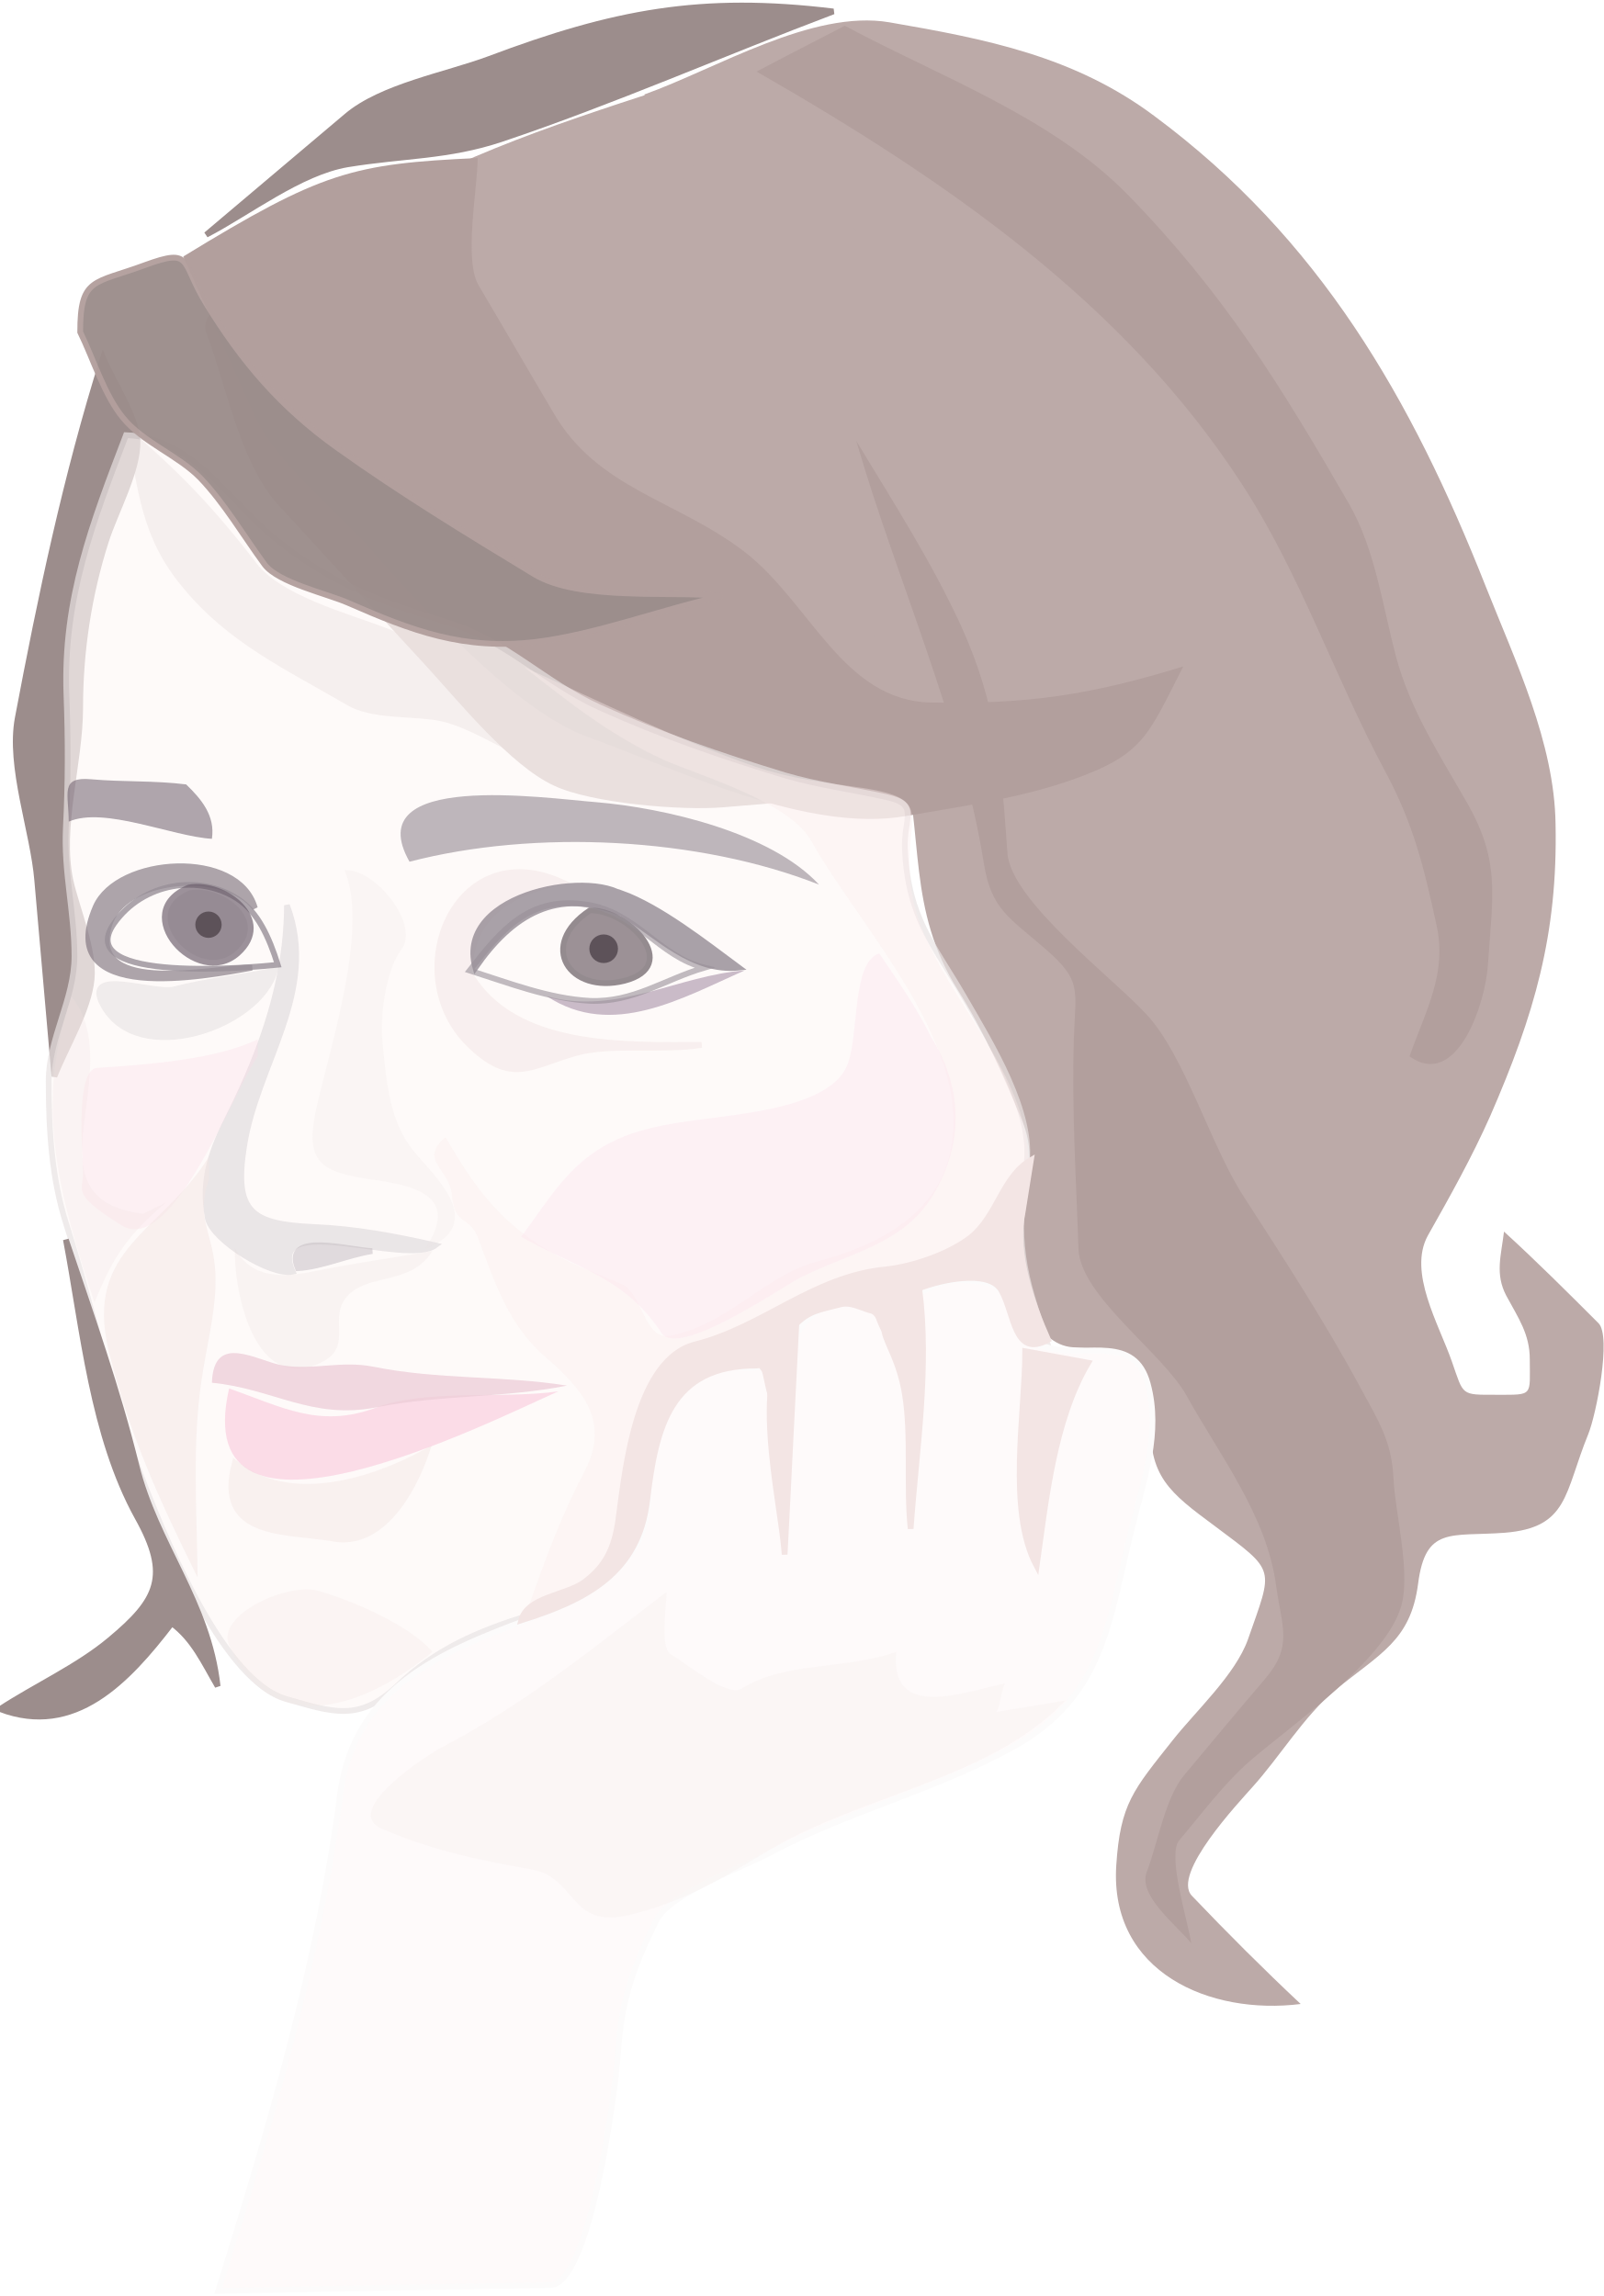
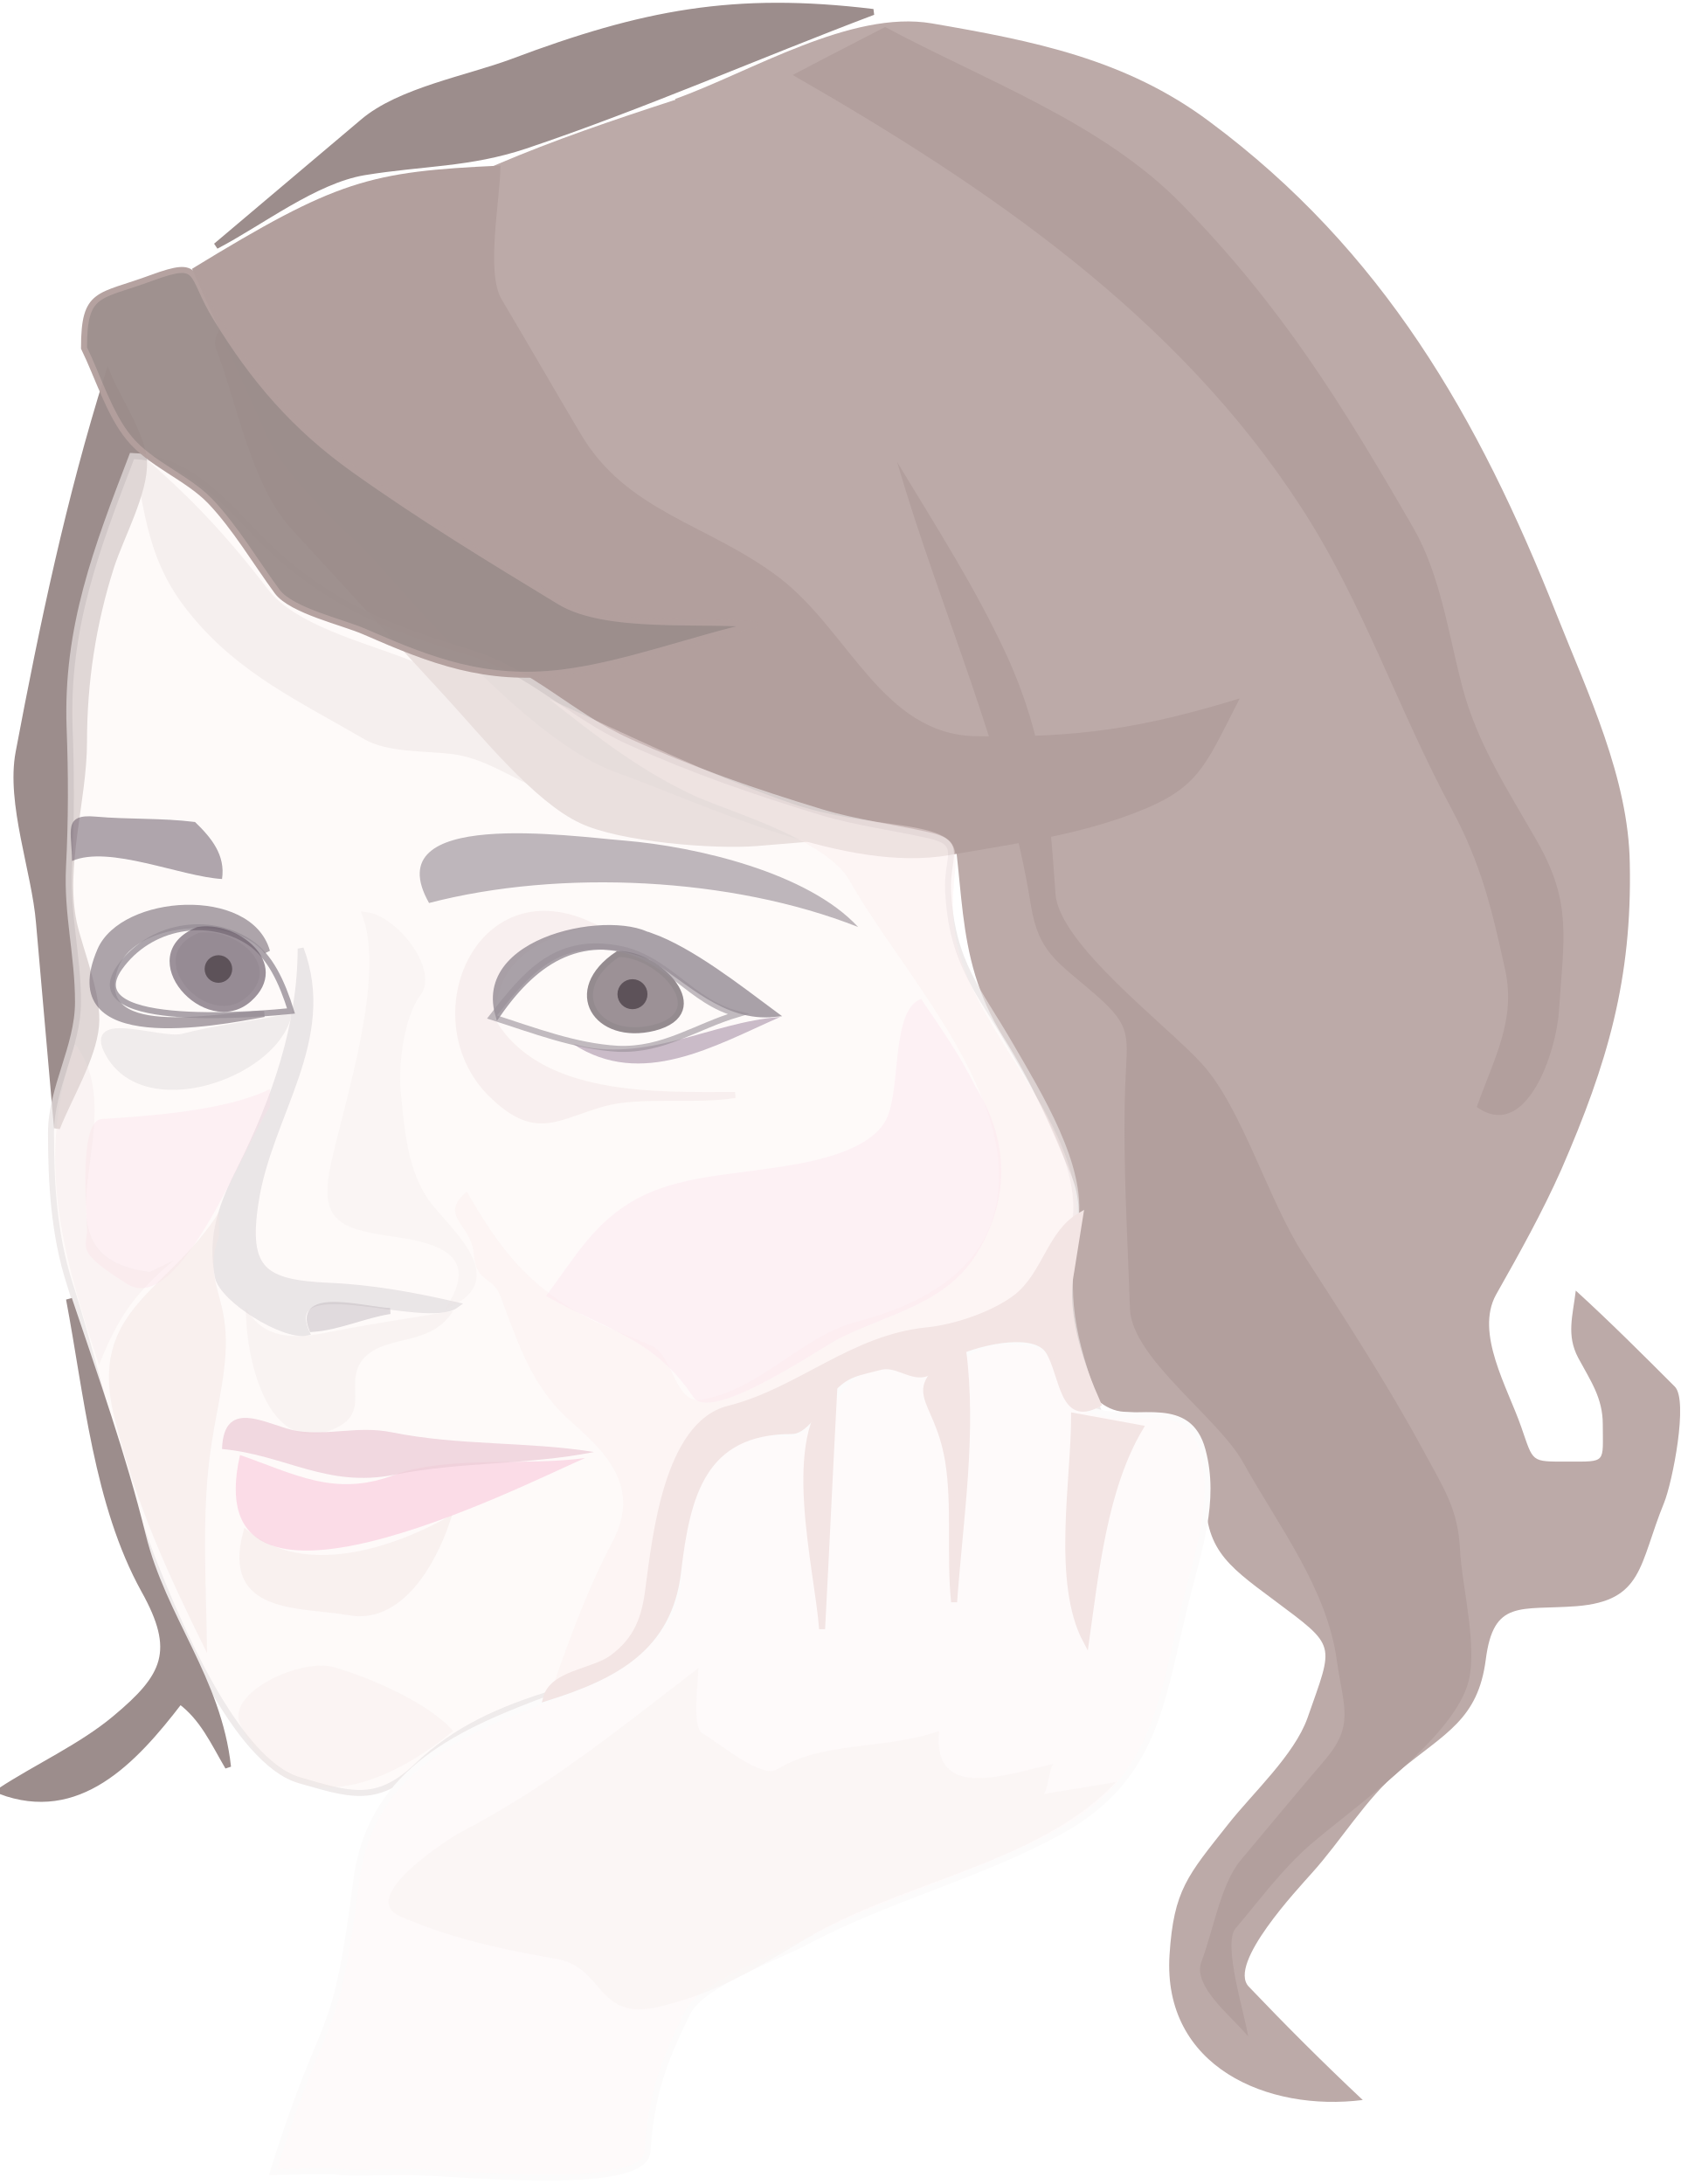
- <svg xmlns="http://www.w3.org/2000/svg" width="280px" height="401px" viewBox="0 0 280 401" version="1.1">
+ <svg xmlns="http://www.w3.org/2000/svg" width="280px" height="364px" viewBox="0 0 280 364" version="1.1">
  <defs />
-   <g id="Resume" stroke="none" stroke-width="1" fill="none" fill-rule="evenodd">
-     <g id="my-cv_for-GitHub" transform="translate(-665, -31)">
-       <g id="heading">
-         <g id="face" transform="translate(665, 31)">
+   <g id="Symbols" stroke="none" stroke-width="1" fill="none" fill-rule="evenodd">
+     <g id="face-gitHUB">
+       <g id="face-copy">
+         <g id="Symbols">
          <g id="face-copy">
-             <g stroke-width="1">
-               <g id="Symbols">
-                 <g id="face-copy">
-                   <g id="Group">
-                     <path d="M22,74.5 C24.2,85.9 24.6,93.9 32,102.7 C39.9,112.3 49.9,116.9 60.7,123.2 C64.7,125.5 71,125.1 75.5,125.7 C80.1,126.3 84.2,128.9 88.4,130.9 C100.6,136.6 106.5,136.9 120,136.5 C112,133.8 98.7,132.1 92,127 C89,124.7 88.1,117.7 84.5,116.3 C78.7,114.1 72.9,111.9 67.2,109.6 C60.6,107.1 49.1,104 44.8,98.4 C37.6,89 31.1,82.1 22,74.5 Z" id="Path-2" fill="#E3DBDB" fill-rule="nonzero" />
-                     <path d="M116,15.5 C95.4,22.2 76.9,28.3 58.6,40.2 C53.7,43.4 33.8,52.3 36,58.1 C39.5,67.2 41.9,80.9 48.6,88.2 C57.2,97.5 65.7,106.9 74.3,116.2 C80,122.4 89.1,133.7 96.7,137.2 C103.2,140.3 119,141.6 126.2,141 C138.3,140 150.5,139 162.6,137.9 C156.3,116.9 150.4,95.7 143.7,74.8 C136.6,52.7 127.8,35.4 116,15.5 Z" id="Path-4" fill="#BCAAA8" fill-rule="nonzero" />
-                     <path d="M145.5,2 C126.7,9.1 106.6,17.9 87.5,24.3 C78.2,27.4 70.5,27.1 60.7,28.7 C52.4,30.1 43.5,37.1 36,41 C44.2,34.1 52.3,27.2 60.5,20.3 C66.6,15.1 77.9,13.1 85.4,10.3 C107.2,2.1 122.4,-0.8 145.5,2 Z" id="Path-6" stroke="#9C8D8C" fill="#9C8D8C" fill-rule="nonzero" />
-                     <path d="M18,62.5 C19.7,66.6 23.8,72.6 24,77 C24.2,82.1 20.1,89.5 18.5,94.5 C15.5,103.9 14,113.7 14,123.6 C14,133.4 10.3,144.4 12.3,153.8 C13.4,158.7 16.5,165.9 16,171 C15.5,176.4 11.5,182.9 9.5,188 L6.5,153.8 C5.8,145.2 1.5,133.9 3.1,125.4 C7.1,104.2 11.5,83.2 18,62.5 Z" id="Path-7" stroke="#9C8D8C" fill="#9C8D8C" fill-rule="nonzero" />
-                     <path d="M112.5,16.5 C125.1,12 141.8,1.6 155.3,3.9 C172.1,6.8 187.6,9.8 201.6,20.3 C230.4,41.7 246.4,69.5 259.4,102.4 C264.6,115.5 271.4,129.7 271.6,143.9 C272,163.2 267.9,177.2 260.2,194.9 C257,202.1 253.2,208.9 249.3,215.8 C245.8,222.2 251.2,231.2 253.5,237.8 C255.6,243.8 255,243.6 261.3,243.6 C267.8,243.6 267.1,243.9 267.1,237.4 C267.1,233 265.1,230.2 263,226.3 C261,222.5 262.1,219.3 262.6,215.1 C268.3,220.3 273.7,225.7 279.1,231.1 C281.4,233.4 278.7,247.1 277.3,250.5 C273.1,260.8 273.9,266.8 262.7,267.7 C253.3,268.4 248.9,266.5 247.6,276.6 C246.3,286.6 240.9,288.8 233.1,295.2 C227.7,299.7 223.4,306.9 218.6,312.2 C216.4,314.7 204.5,327.3 208.1,331.1 C214.3,337.6 220.6,343.9 227.1,350 C211.3,352 193.7,344.5 194.9,325.8 C195.6,315 197.9,312.6 204.7,304 C208.8,298.8 215.7,292.5 217.9,286.3 C222.3,273.7 222.9,274.6 212.2,266.6 C204.1,260.6 200.5,257.9 200.9,247.6 C201.3,236.8 197,235.9 187.3,235.3 C180.8,234.9 176.7,224.7 177.6,218 C178.5,210.9 181.4,202.8 178.6,196.1 C175.2,187.9 172,180.5 167.3,173 C158.3,158.7 161.4,146.2 157.4,130.7 C153.6,115.9 151,100.6 144.6,86.7 C135.3,66.4 126,46 116.7,25.7 C115.3,22.6 113.9,19.6 112.5,16.5 Z" id="Path-8" fill="#BCAAA8" fill-rule="nonzero" />
-                     <path d="M122.5,16.5 C139,29.8 151.7,40.5 164.1,57.5 C176.8,75 189.5,92.1 200.7,110.5 C205.5,118.4 211.8,126.3 214.7,135.1 C219.2,148.8 221.6,155.1 231.3,165.4 C247.2,182.3 237.8,204.3 225.5,220.5 C222.3,216.5 219.1,212.5 215.9,208.5 C214.5,206.8 221.9,196.7 223.1,194.6 C223.2,194.4 205.3,181.7 202.4,178.5 C194.9,170.2 187.7,161.8 180.5,153.2 C172.8,144 173.3,134.9 171.6,122.9 C168.9,103.7 158,86.3 148.2,69.6 C137.3,51.1 125.8,34.7 112.4,17.9 C115.8,17.5 119.2,17 122.5,16.5 Z" id="Path-9" fill="#BCAAA8" fill-rule="nonzero" />
-                     <path d="M149.5,77 C155.9,87.6 162.6,98 167.8,109.3 C174.1,123.2 174.8,133.7 175.9,149 C176.5,157.4 194.5,170.9 200.3,177.3 C206.9,184.5 211.4,200.1 217.1,208.9 C224.2,219.9 231.3,230.8 237.5,242.3 C240.7,248.2 243,251.7 243.3,258.2 C243.6,264.4 246.5,275.2 244.5,281 C241.4,290.3 225.5,301.3 218.3,307.5 C213.6,311.6 209.9,316.7 205.9,321.4 C203.7,324 207.5,335.9 208,339.4 C205.4,336.2 198.7,331.1 200.2,327 C202.1,322.1 203.4,314.1 206.7,310.1 C211.4,304.5 216.1,298.8 220.9,293.2 C225.7,287.5 223.9,284.5 222.8,276.9 C221.2,264.8 213.1,254.4 207.2,243.8 C203,236.2 188.6,226.4 188.3,218.1 C187.9,205.9 187.1,193.6 187.5,181.3 C187.8,172.7 188.9,171.3 182.6,165.8 C176.3,160.3 173.1,158.9 171.8,150.9 C167.8,125.8 156.7,101.7 149.5,77 Z" id="Path-10" fill="#B29F9D" fill-rule="nonzero" />
-                     <path d="M147.5,4.5 C164.1,13.4 183.6,20.4 196.9,34 C213.6,51.1 223.6,67.3 235.6,88.1 C240.1,96 241.4,105.8 243.7,114.5 C246.2,124 251.3,131.7 256.2,140.3 C262,150.5 260.6,156.4 259.8,168.4 C259.4,175.2 254.4,190.4 246.1,184.5 C249,176.3 252.7,170 250.8,161.5 C248.6,151.4 246.8,144 242,135 C233,118.3 227.1,100.3 216.8,84.5 C196.2,52.7 164.7,31.2 132.1,12.5 C137.2,9.8 142.3,7.2 147.5,4.5 Z" id="Path-11" fill="#B29F9D" fill-rule="nonzero" />
-                     <path d="M32,44.8 C36.1,54 40.3,63.2 44.4,72.4 C48.1,80.7 58,88.4 64.1,95.2 C72.9,105.2 89.8,124.1 102.6,128.7 C118.4,134.4 140.9,145.6 158.3,142.5 C168,140.8 177.6,139.5 186.9,136.3 C199.7,131.8 200.3,128.7 206.6,116.4 C190.3,121.4 179.6,123 162.6,122.7 C147.1,122.4 141.5,105.2 129.9,96.3 C118.1,87.3 104.4,85.4 96.7,72.2 C92.3,64.8 88,57.3 83.6,49.9 C80.9,45.4 83.4,33 83.4,27.6 C61.5,28.6 56.2,30 32,44.8 Z" id="Path-5" fill="#B29F9D" fill-rule="nonzero" />
-                     <path d="M22,76 C16.1,91.4 11,104.6 11.6,121.3 C11.9,129.1 11.9,136.7 11.5,144.5 C11.1,152.3 13,159.2 13,167 C13,174.5 8.5,181.3 8.5,188.8 C8.5,197.3 9,205.8 11.6,213.9 C16.4,228.9 19.8,245.5 25.5,260 C29.4,269.9 39.2,293.6 49.9,296.7 C58.2,299.1 62.7,300.7 69.3,294.5 C76.1,288 83.4,284.9 92.4,282.1 C98.7,280.1 108,276.7 110.1,269.5 C111.1,266.2 108.9,262.3 109.9,258.9 C111.4,253.5 113.5,250.1 116.5,245.4 C117.8,243.4 120.7,239 123.1,239 C127.1,239 131.1,240.4 133.4,236.9 C139.2,228.1 143,226.1 153.6,229.7 C157.7,231.1 161.1,220.2 169.5,223 C173.3,224.3 174.6,223.5 176,227.4 C177.6,231.8 177.4,236.8 183,235 C178.5,222.2 177.2,216.8 179.2,203.6 C180.6,194.4 173,182.2 168.5,174.4 C163.1,165 158.6,160.5 158,148.5 C157.7,142.8 160.7,140.5 154.7,139.2 C148.9,137.9 142.7,137.1 137,135.4 C125.8,132 115.4,128.4 104.8,123.6 C95,119.2 88.3,111.7 77.8,108.6 C66.8,105.3 57.8,101.9 48.6,94.5 C39.9,87.7 34,76.4 22,76 Z" id="Path-12" stroke="#E8E2E2" fill="#FEF8F7" fill-rule="nonzero" opacity="0.694" />
-                     <path d="M91.5,116.5 C104.9,122.6 118,129.1 131.9,133.9 C138,136 144.2,136.7 150.5,137.6 C163.7,139.6 157.7,142.6 159,154.4 C160.5,168.1 173,179.7 177.7,193 C180,199.3 180,205.6 178.9,212.3 C177.6,220.4 180.6,226.8 183.4,234.5 C176.8,237.8 176.7,229 175.1,224.2 C173.9,220.5 162.7,222.8 160.4,225.2 C154.4,231.6 153.6,227.6 145.8,228.4 C136.6,229.3 139.5,234.7 132.3,238 C130.4,238.9 125.5,237.7 123.3,237.6 C120.9,237.5 118.7,242.4 117.3,244.3 C114.4,248.2 110.1,252.4 110.4,257.3 C111.1,271.2 104.2,275.6 92.3,280.6 C95.2,272.3 98,264.7 102.1,256.9 C106.8,247.9 101.2,242.2 94.9,236.7 C88.7,231.2 86.3,223.8 83.5,216.3 C82,212.2 79.4,214.3 78.9,208.7 C78.5,204.1 73,202.6 77.8,198.6 C83.1,207.9 87.8,214 97.1,219.2 C100.7,221.2 104.8,222.6 108.6,224.3 C112.1,225.8 112.5,234 116.8,233.3 C126.8,231.6 133.4,222.8 142.7,220.3 C152.3,217.8 162.9,212.8 165.7,202.1 C170.7,183.2 150.3,162.3 141.6,146.8 C137.8,140.1 122.9,135.7 116.3,132.9 C107,128.7 99.6,122.9 91.5,116.5 Z" id="Path-13" fill="#FBECEB" fill-rule="nonzero" opacity="0.37" />
-                     <path d="M14,58 C16.3,62.7 18.2,69 21.5,73 C25,77.3 31.1,79.5 35,83.5 C39.2,87.9 42.6,93.7 46.2,98.6 C48.6,101.8 57.2,103.7 60.8,105.3 C72,110.2 80.9,113.6 93.6,112.1 C104.2,110.8 115.6,106.4 126.1,104.1 C117,103.2 101.1,105 93.3,100.3 C81.6,93.2 70.1,86.2 58.9,78.2 C49.1,71.2 42.3,63.3 36,53 C31.5,45.7 33.8,43.2 25.3,46.3 C16.4,49.6 14,48.4 14,58 Z" id="Path-3" stroke="#B29F9D" fill="#9C8D8B" fill-rule="nonzero" opacity="0.961" />
-                     <path d="M162.5,181 C168.1,190 168.3,199.4 163.1,208.4 C158,217.3 148.3,218.8 139.8,223.1 C136.6,224.7 118.5,237.3 115.5,232.8 C109,223 101.1,221.7 91,216 C95.9,209.4 99.2,203.4 106.5,199.6 C113,196.2 121.2,195.8 128.5,194.7 C134,193.9 145.4,192.2 147.9,186.1 C150.1,180.8 148.6,168.2 153.5,166.5 C156.7,171.2 160,175.9 162.5,181 Z" id="Path-14" fill="#FDE2EE" fill-rule="nonzero" opacity="0.391" />
-                     <path d="M44,147.5 C54.6,160.3 48.6,176.1 42.1,189.9 C39.7,195 32.8,206.6 35,212.5 C37.6,219.7 48.9,222.4 55.1,221.3 C66.2,219.3 88.5,218.5 73.3,203.3 C64,194 63.2,170.9 73,162 C67,158.2 62.5,148.8 55.8,146.8 C52.3,145.8 48.8,144.8 45.4,143.6 C40.4,142 39.6,145 44,147.5 Z" id="Path-16" />
-                     <path d="M76,217.5 C69,215.9 62,214.6 54.8,214.3 C44,213.8 40.8,211.8 42.6,200.3 C44.8,185.8 55.8,173.2 50.1,158.1 C50.1,170.9 45.8,183.2 40.1,194.6 C37,200.7 35,205.9 36.3,212.8 C37.1,216.6 47.3,222.9 51.1,222.1 C46.3,211.3 71,221.2 76,217.5 Z" id="Path-17" stroke="#BEB6BC" fill="#BEB6BC" fill-rule="nonzero" opacity="0.301" />
-                     <path d="M52,221.5 C49.3,214.9 61.1,218.4 65,218.5 C60.6,219.2 56.4,221.2 52,221.5 Z" id="Path-18" stroke="#BEB6BC" fill="#BEB6BC" fill-rule="nonzero" opacity="0.465" />
-                     <path d="M75.5,217 C84.1,212.6 74.2,204.7 71.1,200.4 C67.4,195.2 66.9,188.3 66.3,182.2 C65.8,177.6 66.8,169.3 69.7,165.5 C72.5,161.7 65.8,153 60.9,152.5 C64.7,163 58.1,183 55.7,193.8 C53.7,202.9 56.4,204.2 64.9,205.5 C71.4,206.4 80.5,208 75.5,217 Z" id="Path-19" stroke="#E9DFDE" fill="#E9DFDE" fill-rule="nonzero" opacity="0.194" />
-                     <path d="M45,184.5 C40.675,190.728 30,219.5 21.2,214 C12.4,208.5 14.5,208 14.5,205 C14.5,202 13,186.7 17,186.5 C24.9,186 37.8,185.1 45,181.5 L45,184.5 Z" id="Path-20" fill="#FCDBE7" fill-rule="nonzero" opacity="0.322" />
-                     <path d="M36.5,206 C34.2,212.4 36.9,215 37.5,221 C38.2,227.3 36.1,234.7 35.2,241 C33.5,252.1 34.4,264.3 34.5,275.5 C28,262.4 22.5,250.4 19,236 C14.6,218 28.3,215.2 36.5,202 L36.5,206 Z" id="Path-21" fill="#F3E6E4" fill-rule="nonzero" opacity="0.503" />
-                     <path d="M25,212 C26.3,211.3 27.7,210.7 29,210 C22.4,215.6 19.7,219.5 16.5,227.5 C10.4,209.1 5.8,193 12.5,174 C22.7,187.2 3.7,209.3 25,212 Z" id="Path-22" fill="#EEE0DF" fill-rule="nonzero" opacity="0.253" />
-                     <path d="M44,169 C38.2,168.8 15.4,174.3 19,161.8 C21.5,152.9 39.4,151.8 44.5,158.6 C41.6,148.2 20.5,149.6 16.7,158.4 C9.3,175.6 35.9,170.5 44,169 Z" id="Path-24" stroke="#706570" fill="#706570" fill-rule="nonzero" opacity="0.577" />
-                     <path d="M48,169.5 C42.1,170.7 36.2,171.3 30.4,172.8 C26.7,173.7 14.3,168.7 18,175.5 C24,186.7 45.3,179.4 48,169.5 Z" id="Path-25" stroke="#D0CBCB" fill="#D0CBCB" fill-rule="nonzero" opacity="0.297" />
-                     <path d="M48.5,168.5 C44.8,168.9 12.5,171.9 19.9,161.3 C24.972,154.12 34.765,152.621 41.5,157 C44.989,159.269 46.998,163.688 48.5,168.5 Z" id="Path-23" stroke="#978F97" opacity="0.8" />
-                     <path d="M33,155 C22.3,159.3 34.4,172.8 41.5,166.5 C48,160.7 39.2,153.9 33,155 Z" id="Path-26" stroke="#685B68" fill="#605260" fill-rule="nonzero" opacity="0.659" />
-                     <path d="M130,169.5 C118.5,170.3 107.6,177.4 95.5,174 C106.9,181.5 119.1,174.3 130,169.5 Z" id="Path-34" fill="#B6A2B6" fill-rule="nonzero" opacity="0.723" />
-                     <circle id="Oval" stroke="#5D5259" fill="#5D5259" fill-rule="nonzero" cx="36.4" cy="161.5" r="1.8" />
-                     <path d="M32.5,137 C35.2,139.6 37.6,142.5 37,146.5 C30.1,146.1 18.2,140.8 12,143.5 C12,138.6 10.4,135.6 15.9,136.1 C21.5,136.6 26.9,136.3 32.5,137 Z" id="Path-28" fill="#605260" fill-rule="nonzero" opacity="0.505" />
-                     <path d="M41,218 C40.8,225.3 44.3,243.6 56,238 C62.1,235.1 56.8,230 61,226 C64.9,222.4 71.8,224.4 75.5,218.5 C68.4,219.7 61.9,220.6 55,222 C49.5,223.1 44,223.5 41,218 Z" id="Path-29" fill="#E4D6D5" fill-rule="nonzero" opacity="0.194" />
-                     <path d="M82,170 C89.7,183.3 109.3,182.5 122.5,182.5 C115.7,183.6 106.7,182.2 100.6,183.9 C92.7,186.1 89.3,189.7 81.8,182.3 C69.5,170 79.4,145.7 98,154 C89.3,156 82.1,159.7 82,170 Z" id="Path-37" stroke="#EAD5D3" fill="#EAD5D3" fill-rule="nonzero" opacity="0.28" />
-                     <path d="M71.5,150.5 C62.5,134.6 95.1,139.4 104.1,140.1 C116,141.1 134.6,145.4 143,154.5 C122,146.2 93.4,144.8 71.5,150.5 Z" id="Path-30" fill="#605260" fill-rule="nonzero" opacity="0.405" />
-                     <path d="M83,169 C79.292,155.582 104.782,151.595 109.5,157 C110.126,157.718 108.652,158.445 108.5,159.5 C97.2,155 89.5,159.7 83,169 Z M108.5,159.5 L108.5,156 C115.2,158.4 123.2,164.7 129,169 C120.8,169.8 114.9,163.5 108.5,159.5 Z" id="Combined-Shape" stroke="#968D96" fill="#968D96" fill-rule="nonzero" opacity="0.814" />
-                     <path d="M103,159 C93.8,165.1 99.4,173.7 109,171.3 C119.1,168.7 109.8,158.9 103,159 Z" id="Path-35" stroke="#6F646B" fill="#796C74" fill-rule="nonzero" opacity="0.739" />
-                     <path d="M97.5,243 C85.9,248.1 32.5,275.3 40,242.5 C49.2,245.7 55.7,249.5 65.5,245.9 C74.5,242.5 87.7,244.4 97.5,243 Z" id="Path-39" fill="#FAD1E1" fill-rule="nonzero" opacity="0.729" />
-                     <path d="M74.5,253.5 C65,258.7 50.5,263.3 41,255.5 C37.5,268.6 49.9,267.3 58.1,268.7 C66.6,270.3 72.1,260.6 74.5,253.5 Z" id="Path-40" stroke="#EAD5D3" fill="#EAD5D3" fill-rule="nonzero" opacity="0.244" />
-                     <path d="M75.5,288.5 C64.9,297.4 47.7,304.8 40,287.3 C37.7,282 50.4,276.2 55.8,277.9 C61.6,279.6 71.5,283.8 75.5,288.5 Z" id="Path-41" fill="#F3E6E4" fill-rule="nonzero" opacity="0.281" />
-                     <path d="M11.5,216.5 C15.9,229.6 20.5,242.5 23.8,255.9 C27.2,269.7 36.4,279.8 38,294.5 C35.6,290.4 33.8,286.3 30,283.5 C22.2,293.7 13,303.4 0,298.5 C6.1,294.5 13.6,291.1 19.2,286.4 C27.6,279.4 29.7,275.2 24,265 C16.1,250.7 14.5,232.3 11.5,216.5 Z" id="Path-42" stroke="#9C8D8C" fill="#9C8D8C" fill-rule="nonzero" />
-                     <path d="M99,242 C87.7,240.2 76.6,241 65.2,238.7 C59.6,237.6 55,239.3 49.5,238.5 C45,237.8 37.3,232.5 37,241.5 C47.6,242.5 54.4,248 65.7,245.8 C76.6,243.6 87.9,244.2 99,242 Z" id="Path-38" fill="#ECCDD8" fill-rule="nonzero" opacity="0.759" />
-                     <path d="M59.5,312.5 C62.3,294.9 76.6,288.6 92.3,282.8 C99.9,280 106.4,277.3 110.8,270.3 C115.3,263.2 111.2,255.9 115.1,248.5 C116.8,245.2 120,242.1 122.7,239.4 C125.3,236.8 130.1,240 133.1,238.5 C140.4,234.8 139.9,225.4 151.1,228.3 C158.8,230.2 160.6,223.1 168.2,223.6 C173.5,224 173.8,223.7 176.6,228 C180.9,234.6 176,233.6 183.6,235.5 C189.8,237 198.1,233.1 200.4,241.7 C202.7,250.2 199.7,258.5 197.6,267 C193.5,283.5 192.7,296.3 176.9,305.1 C163.4,312.6 148.1,316.3 134.4,323.6 C130,326 117,330.6 114.6,335.4 C110.5,343.7 108.5,349.3 107.9,358.6 C107.4,365.8 103,398.9 96.1,399.1 C76.8,399.4 57.4,399.7 38.1,400.1 C47.1,371.2 55.7,342.5 59.5,312.5 Z" id="Path-44" stroke="#FCFBFB" fill="#FEFAFA" fill-rule="nonzero" />
-                     <path d="M82,169.5 C87.6,162.3 92.5,156.4 102.5,158 C111.1,159.3 115.1,167.1 123,169 C115.9,171.1 110.6,175.1 103,174.8 C95.8,174.4 88.9,171.7 82,169.5 Z" id="Path-31" stroke="#978F97" opacity="0.598" />
-                     <path d="M186,297 C182,297.7 178,298.3 174,299 C174.8,297.5 174.7,295.5 175.5,294 C168.3,295.5 155.3,300.6 156.5,288.5 C147.3,291.7 137.3,290.1 129.5,294.9 C126.9,296.5 119.7,290.4 117.1,288.9 C115.2,287.8 116.4,280.2 116.4,278 C103.2,288.1 91.7,297.6 76.9,305.3 C75.3,306.1 59.3,316.2 66.7,319.4 C75.5,323.2 83.3,324.8 92.8,326.5 C100.8,327.9 99.3,337.1 110.1,334.4 C119.5,332.1 125.8,328.2 134.2,323.2 C150.3,313.5 173.1,310.7 186,297 Z" id="Path-45" fill="#F8F0EF" fill-rule="nonzero" opacity="0.411" />
-                     <path d="M179,236 C179,246.8 175.8,263.8 181,273.5 C182.6,262.2 184,248.1 190,238 C186.3,237.3 182.7,236.7 179,236 Z" id="Path-46" stroke="#F3E5E4" fill="#F3E5E4" fill-rule="nonzero" />
-                     <path d="M159,267 C158.2,259.4 159.2,250.9 158,243.5 C156.1,232 149.6,232.3 160.5,225 C162.3,238.9 160,253.1 159,267 Z" id="Path-47" stroke="#F3E5E4" fill="#F3E5E4" fill-rule="nonzero" />
-                     <path d="M137,271.5 C136.3,261.6 130.4,239.2 139,232 C138.3,245.2 137.7,258.3 137,271.5 Z" id="Path-48" stroke="#F3E5E4" fill="#F3E5E4" fill-rule="nonzero" />
-                     <path d="M178.5,212 C177.1,218.9 180.2,227.7 183,234 C177,237.3 177.2,229.4 174.8,225.3 C172.6,221.6 164,223.6 160.5,225 C158.3,225.9 156.3,228.5 154,229 C151.7,229.5 149.3,227.2 146.8,227.8 C143,228.8 141,228.9 138.5,231.8 C137,233.6 134.4,238.5 132,238.5 C117.1,238.5 114.5,249.2 113,262 C111.5,274.7 102.5,279.4 91,283 C92.1,278.9 98.6,278.7 101.9,276.4 C106.2,273.3 107.5,269.6 108.1,264.4 C109.2,256.4 111.1,237.4 121.4,234.8 C133.3,231.8 142,222.9 154.7,221.7 C159.4,221.2 165.8,219 169.5,216.1 C174.2,212.3 175,205.5 180,202.6 C179.5,205.7 179,208.8 178.5,212 Z" id="Path-15" stroke="#F3E5E4" fill="#F3E5E4" fill-rule="nonzero" />
-                   </g>
-                 </g>
-               </g>
-               <circle id="Oval" stroke="#5D5259" fill="#5D5259" fill-rule="nonzero" cx="105.4" cy="165.7" r="2" />
+             <g id="Group">
+               <path d="M22,74.5 C24.2,85.9 24.6,93.9 32,102.7 C39.9,112.3 49.9,116.9 60.7,123.2 C64.7,125.5 71,125.1 75.5,125.7 C80.1,126.3 84.2,128.9 88.4,130.9 C100.6,136.6 106.5,136.9 120,136.5 C112,133.8 98.7,132.1 92,127 C89,124.7 88.1,117.7 84.5,116.3 C78.7,114.1 72.9,111.9 67.2,109.6 C60.6,107.1 49.1,104 44.8,98.4 C37.6,89 31.1,82.1 22,74.5 Z" id="Path-2" fill="#E3DBDB" fill-rule="nonzero" />
+               <path d="M116,15.5 C95.4,22.2 76.9,28.3 58.6,40.2 C53.7,43.4 33.8,52.3 36,58.1 C39.5,67.2 41.9,80.9 48.6,88.2 C57.2,97.5 65.7,106.9 74.3,116.2 C80,122.4 89.1,133.7 96.7,137.2 C103.2,140.3 119,141.6 126.2,141 C138.3,140 150.5,139 162.6,137.9 C156.3,116.9 150.4,95.7 143.7,74.8 C136.6,52.7 127.8,35.4 116,15.5 Z" id="Path-4" fill="#BCAAA8" fill-rule="nonzero" />
+               <path d="M145.5,2 C126.7,9.1 106.6,17.9 87.5,24.3 C78.2,27.4 70.5,27.1 60.7,28.7 C52.4,30.1 43.5,37.1 36,41 C44.2,34.1 52.3,27.2 60.5,20.3 C66.6,15.1 77.9,13.1 85.4,10.3 C107.2,2.1 122.4,-0.8 145.5,2 Z" id="Path-6" stroke="#9C8D8C" fill="#9C8D8C" fill-rule="nonzero" />
+               <path d="M18,62.5 C19.7,66.6 23.8,72.6 24,77 C24.2,82.1 20.1,89.5 18.5,94.5 C15.5,103.9 14,113.7 14,123.6 C14,133.4 10.3,144.4 12.3,153.8 C13.4,158.7 16.5,165.9 16,171 C15.5,176.4 11.5,182.9 9.5,188 L6.5,153.8 C5.8,145.2 1.5,133.9 3.1,125.4 C7.1,104.2 11.5,83.2 18,62.5 Z" id="Path-7" stroke="#9C8D8C" fill="#9C8D8C" fill-rule="nonzero" />
+               <path d="M112.5,16.5 C125.1,12 141.8,1.6 155.3,3.9 C172.1,6.8 187.6,9.8 201.6,20.3 C230.4,41.7 246.4,69.5 259.4,102.4 C264.6,115.5 271.4,129.7 271.6,143.9 C272,163.2 267.9,177.2 260.2,194.9 C257,202.1 253.2,208.9 249.3,215.8 C245.8,222.2 251.2,231.2 253.5,237.8 C255.6,243.8 255,243.6 261.3,243.6 C267.8,243.6 267.1,243.9 267.1,237.4 C267.1,233 265.1,230.2 263,226.3 C261,222.5 262.1,219.3 262.6,215.1 C268.3,220.3 273.7,225.7 279.1,231.1 C281.4,233.4 278.7,247.1 277.3,250.5 C273.1,260.8 273.9,266.8 262.7,267.7 C253.3,268.4 248.9,266.5 247.6,276.6 C246.3,286.6 240.9,288.8 233.1,295.2 C227.7,299.7 223.4,306.9 218.6,312.2 C216.4,314.7 204.5,327.3 208.1,331.1 C214.3,337.6 220.6,343.9 227.1,350 C211.3,352 193.7,344.5 194.9,325.8 C195.6,315 197.9,312.6 204.7,304 C208.8,298.8 215.7,292.5 217.9,286.3 C222.3,273.7 222.9,274.6 212.2,266.6 C204.1,260.6 200.5,257.9 200.9,247.6 C201.3,236.8 197,235.9 187.3,235.3 C180.8,234.9 176.7,224.7 177.6,218 C178.5,210.9 181.4,202.8 178.6,196.1 C175.2,187.9 172,180.5 167.3,173 C158.3,158.7 161.4,146.2 157.4,130.7 C153.6,115.9 151,100.6 144.6,86.7 C135.3,66.4 126,46 116.7,25.7 C115.3,22.6 113.9,19.6 112.5,16.5 Z" id="Path-8" fill="#BCAAA8" fill-rule="nonzero" />
+               <path d="M122.5,16.5 C139,29.8 151.7,40.5 164.1,57.5 C176.8,75 189.5,92.1 200.7,110.5 C205.5,118.4 211.8,126.3 214.7,135.1 C219.2,148.8 221.6,155.1 231.3,165.4 C247.2,182.3 237.8,204.3 225.5,220.5 C222.3,216.5 219.1,212.5 215.9,208.5 C214.5,206.8 221.9,196.7 223.1,194.6 C223.2,194.4 205.3,181.7 202.4,178.5 C194.9,170.2 187.7,161.8 180.5,153.2 C172.8,144 173.3,134.9 171.6,122.9 C168.9,103.7 158,86.3 148.2,69.6 C137.3,51.1 125.8,34.7 112.4,17.9 C115.8,17.5 119.2,17 122.5,16.5 Z" id="Path-9" fill="#BCAAA8" fill-rule="nonzero" />
+               <path d="M149.5,77 C155.9,87.6 162.6,98 167.8,109.3 C174.1,123.2 174.8,133.7 175.9,149 C176.5,157.4 194.5,170.9 200.3,177.3 C206.9,184.5 211.4,200.1 217.1,208.9 C224.2,219.9 231.3,230.8 237.5,242.3 C240.7,248.2 243,251.7 243.3,258.2 C243.6,264.4 246.5,275.2 244.5,281 C241.4,290.3 225.5,301.3 218.3,307.5 C213.6,311.6 209.9,316.7 205.9,321.4 C203.7,324 207.5,335.9 208,339.4 C205.4,336.2 198.7,331.1 200.2,327 C202.1,322.1 203.4,314.1 206.7,310.1 C211.4,304.5 216.1,298.8 220.9,293.2 C225.7,287.5 223.9,284.5 222.8,276.9 C221.2,264.8 213.1,254.4 207.2,243.8 C203,236.2 188.6,226.4 188.3,218.1 C187.9,205.9 187.1,193.6 187.5,181.3 C187.8,172.7 188.9,171.3 182.6,165.8 C176.3,160.3 173.1,158.9 171.8,150.9 C167.8,125.8 156.7,101.7 149.5,77 Z" id="Path-10" fill="#B29F9D" fill-rule="nonzero" />
+               <path d="M147.5,4.5 C164.1,13.4 183.6,20.4 196.9,34 C213.6,51.1 223.6,67.3 235.6,88.1 C240.1,96 241.4,105.8 243.7,114.5 C246.2,124 251.3,131.7 256.2,140.3 C262,150.5 260.6,156.4 259.8,168.4 C259.4,175.2 254.4,190.4 246.1,184.5 C249,176.3 252.7,170 250.8,161.5 C248.6,151.4 246.8,144 242,135 C233,118.3 227.1,100.3 216.8,84.5 C196.2,52.7 164.7,31.2 132.1,12.5 C137.2,9.8 142.3,7.2 147.5,4.5 Z" id="Path-11" fill="#B29F9D" fill-rule="nonzero" />
+               <path d="M32,44.8 C36.1,54 40.3,63.2 44.4,72.4 C48.1,80.7 58,88.4 64.1,95.2 C72.9,105.2 89.8,124.1 102.6,128.7 C118.4,134.4 140.9,145.6 158.3,142.5 C168,140.8 177.6,139.5 186.9,136.3 C199.7,131.8 200.3,128.7 206.6,116.4 C190.3,121.4 179.6,123 162.6,122.7 C147.1,122.4 141.5,105.2 129.9,96.3 C118.1,87.3 104.4,85.4 96.7,72.2 C92.3,64.8 88,57.3 83.6,49.9 C80.9,45.4 83.4,33 83.4,27.6 C61.5,28.6 56.2,30 32,44.8 Z" id="Path-5" fill="#B29F9D" fill-rule="nonzero" />
+               <path d="M22,76 C16.1,91.4 11,104.6 11.6,121.3 C11.9,129.1 11.9,136.7 11.5,144.5 C11.1,152.3 13,159.2 13,167 C13,174.5 8.5,181.3 8.5,188.8 C8.5,197.3 9,205.8 11.6,213.9 C16.4,228.9 19.8,245.5 25.5,260 C29.4,269.9 39.2,293.6 49.9,296.7 C58.2,299.1 62.7,300.7 69.3,294.5 C76.1,288 83.4,284.9 92.4,282.1 C98.7,280.1 108,276.7 110.1,269.5 C111.1,266.2 108.9,262.3 109.9,258.9 C111.4,253.5 113.5,250.1 116.5,245.4 C117.8,243.4 120.7,239 123.1,239 C127.1,239 131.1,240.4 133.4,236.9 C139.2,228.1 143,226.1 153.6,229.7 C157.7,231.1 161.1,220.2 169.5,223 C173.3,224.3 174.6,223.5 176,227.4 C177.6,231.8 177.4,236.8 183,235 C178.5,222.2 177.2,216.8 179.2,203.6 C180.6,194.4 173,182.2 168.5,174.4 C163.1,165 158.6,160.5 158,148.5 C157.7,142.8 160.7,140.5 154.7,139.2 C148.9,137.9 142.7,137.1 137,135.4 C125.8,132 115.4,128.4 104.8,123.6 C95,119.2 88.3,111.7 77.8,108.6 C66.8,105.3 57.8,101.9 48.6,94.5 C39.9,87.7 34,76.4 22,76 Z" id="Path-12" stroke="#E8E2E2" fill="#FEF8F7" fill-rule="nonzero" opacity="0.694" />
+               <path d="M91.5,116.5 C104.9,122.6 118,129.1 131.9,133.9 C138,136 144.2,136.7 150.5,137.6 C163.7,139.6 157.7,142.6 159,154.4 C160.5,168.1 173,179.7 177.7,193 C180,199.3 180,205.6 178.9,212.3 C177.6,220.4 180.6,226.8 183.4,234.5 C176.8,237.8 176.7,229 175.1,224.2 C173.9,220.5 162.7,222.8 160.4,225.2 C154.4,231.6 153.6,227.6 145.8,228.4 C136.6,229.3 139.5,234.7 132.3,238 C130.4,238.9 125.5,237.7 123.3,237.6 C120.9,237.5 118.7,242.4 117.3,244.3 C114.4,248.2 110.1,252.4 110.4,257.3 C111.1,271.2 104.2,275.6 92.3,280.6 C95.2,272.3 98,264.7 102.1,256.9 C106.8,247.9 101.2,242.2 94.9,236.7 C88.7,231.2 86.3,223.8 83.5,216.3 C82,212.2 79.4,214.3 78.9,208.7 C78.5,204.1 73,202.6 77.8,198.6 C83.1,207.9 87.8,214 97.1,219.2 C100.7,221.2 104.8,222.6 108.6,224.3 C112.1,225.8 112.5,234 116.8,233.3 C126.8,231.6 133.4,222.8 142.7,220.3 C152.3,217.8 162.9,212.8 165.7,202.1 C170.7,183.2 150.3,162.3 141.6,146.8 C137.8,140.1 122.9,135.7 116.3,132.9 C107,128.7 99.6,122.9 91.5,116.5 Z" id="Path-13" fill="#FBECEB" fill-rule="nonzero" opacity="0.37" />
+               <path d="M14,58 C16.3,62.7 18.2,69 21.5,73 C25,77.3 31.1,79.5 35,83.5 C39.2,87.9 42.6,93.7 46.2,98.6 C48.6,101.8 57.2,103.7 60.8,105.3 C72,110.2 80.9,113.6 93.6,112.1 C104.2,110.8 115.6,106.4 126.1,104.1 C117,103.2 101.1,105 93.3,100.3 C81.6,93.2 70.1,86.2 58.9,78.2 C49.1,71.2 42.3,63.3 36,53 C31.5,45.7 33.8,43.2 25.3,46.3 C16.4,49.6 14,48.4 14,58 Z" id="Path-3" stroke="#B29F9D" fill="#9C8D8B" fill-rule="nonzero" opacity="0.961" />
+               <path d="M162.5,181 C168.1,190 168.3,199.4 163.1,208.4 C158,217.3 148.3,218.8 139.8,223.1 C136.6,224.7 118.5,237.3 115.5,232.8 C109,223 101.1,221.7 91,216 C95.9,209.4 99.2,203.4 106.5,199.6 C113,196.2 121.2,195.8 128.5,194.7 C134,193.9 145.4,192.2 147.9,186.1 C150.1,180.8 148.6,168.2 153.5,166.5 C156.7,171.2 160,175.9 162.5,181 Z" id="Path-14" fill="#FDE2EE" fill-rule="nonzero" opacity="0.391" />
+               <path d="M44,147.5 C54.6,160.3 48.6,176.1 42.1,189.9 C39.7,195 32.8,206.6 35,212.5 C37.6,219.7 48.9,222.4 55.1,221.3 C66.2,219.3 88.5,218.5 73.3,203.3 C64,194 63.2,170.9 73,162 C67,158.2 62.5,148.8 55.8,146.8 C52.3,145.8 48.8,144.8 45.4,143.6 C40.4,142 39.6,145 44,147.5 Z" id="Path-16" />
+               <path d="M76,217.5 C69,215.9 62,214.6 54.8,214.3 C44,213.8 40.8,211.8 42.6,200.3 C44.8,185.8 55.8,173.2 50.1,158.1 C50.1,170.9 45.8,183.2 40.1,194.6 C37,200.7 35,205.9 36.3,212.8 C37.1,216.6 47.3,222.9 51.1,222.1 C46.3,211.3 71,221.2 76,217.5 Z" id="Path-17" stroke="#BEB6BC" fill="#BEB6BC" fill-rule="nonzero" opacity="0.301" />
+               <path d="M52,221.5 C49.3,214.9 61.1,218.4 65,218.5 C60.6,219.2 56.4,221.2 52,221.5 Z" id="Path-18" stroke="#BEB6BC" fill="#BEB6BC" fill-rule="nonzero" opacity="0.465" />
+               <path d="M75.5,217 C84.1,212.6 74.2,204.7 71.1,200.4 C67.4,195.2 66.9,188.3 66.3,182.2 C65.8,177.6 66.8,169.3 69.7,165.5 C72.5,161.7 65.8,153 60.9,152.5 C64.7,163 58.1,183 55.7,193.8 C53.7,202.9 56.4,204.2 64.9,205.5 C71.4,206.4 80.5,208 75.5,217 Z" id="Path-19" stroke="#E9DFDE" fill="#E9DFDE" fill-rule="nonzero" opacity="0.194" />
+               <path d="M45,184.5 C40.675,190.728 30,219.5 21.2,214 C12.4,208.5 14.5,208 14.5,205 C14.5,202 13,186.7 17,186.5 C24.9,186 37.8,185.1 45,181.5 L45,184.5 Z" id="Path-20" fill="#FCDBE7" fill-rule="nonzero" opacity="0.322" />
+               <path d="M36.5,206 C34.2,212.4 36.9,215 37.5,221 C38.2,227.3 36.1,234.7 35.2,241 C33.5,252.1 34.4,264.3 34.5,275.5 C28,262.4 22.5,250.4 19,236 C14.6,218 28.3,215.2 36.5,202 L36.5,206 Z" id="Path-21" fill="#F3E6E4" fill-rule="nonzero" opacity="0.503" />
+               <path d="M25,212 C26.3,211.3 27.7,210.7 29,210 C22.4,215.6 19.7,219.5 16.5,227.5 C10.4,209.1 5.8,193 12.5,174 C22.7,187.2 3.7,209.3 25,212 Z" id="Path-22" fill="#EEE0DF" fill-rule="nonzero" opacity="0.253" />
+               <path d="M44,169 C38.2,168.8 15.4,174.3 19,161.8 C21.5,152.9 39.4,151.8 44.5,158.6 C41.6,148.2 20.5,149.6 16.7,158.4 C9.3,175.6 35.9,170.5 44,169 Z" id="Path-24" stroke="#706570" fill="#706570" fill-rule="nonzero" opacity="0.577" />
+               <path d="M48,169.5 C42.1,170.7 36.2,171.3 30.4,172.8 C26.7,173.7 14.3,168.7 18,175.5 C24,186.7 45.3,179.4 48,169.5 Z" id="Path-25" stroke="#D0CBCB" fill="#D0CBCB" fill-rule="nonzero" opacity="0.297" />
+               <path d="M48.5,168.5 C44.8,168.9 12.5,171.9 19.9,161.3 C24.972,154.12 34.765,152.621 41.5,157 C44.989,159.269 46.998,163.688 48.5,168.5 Z" id="Path-23" stroke="#978F97" opacity="0.8" />
+               <path d="M33,155 C22.3,159.3 34.4,172.8 41.5,166.5 C48,160.7 39.2,153.9 33,155 Z" id="Path-26" stroke="#685B68" fill="#605260" fill-rule="nonzero" opacity="0.659" />
+               <path d="M130,169.5 C118.5,170.3 107.6,177.4 95.5,174 C106.9,181.5 119.1,174.3 130,169.5 Z" id="Path-34" fill="#B6A2B6" fill-rule="nonzero" opacity="0.723" />
+               <circle id="Oval" stroke="#5D5259" fill="#5D5259" fill-rule="nonzero" cx="36.4" cy="161.5" r="1.8" />
+               <path d="M32.5,137 C35.2,139.6 37.6,142.5 37,146.5 C30.1,146.1 18.2,140.8 12,143.5 C12,138.6 10.4,135.6 15.9,136.1 C21.5,136.6 26.9,136.3 32.5,137 Z" id="Path-28" fill="#605260" fill-rule="nonzero" opacity="0.505" />
+               <path d="M41,218 C40.8,225.3 44.3,243.6 56,238 C62.1,235.1 56.8,230 61,226 C64.9,222.4 71.8,224.4 75.5,218.5 C68.4,219.7 61.9,220.6 55,222 C49.5,223.1 44,223.5 41,218 Z" id="Path-29" fill="#E4D6D5" fill-rule="nonzero" opacity="0.194" />
+               <path d="M82,170 C89.7,183.3 109.3,182.5 122.5,182.5 C115.7,183.6 106.7,182.2 100.6,183.9 C92.7,186.1 89.3,189.7 81.8,182.3 C69.5,170 79.4,145.7 98,154 C89.3,156 82.1,159.7 82,170 Z" id="Path-37" stroke="#EAD5D3" fill="#EAD5D3" fill-rule="nonzero" opacity="0.28" />
+               <path d="M71.5,150.5 C62.5,134.6 95.1,139.4 104.1,140.1 C116,141.1 134.6,145.4 143,154.5 C122,146.2 93.4,144.8 71.5,150.5 Z" id="Path-30" fill="#605260" fill-rule="nonzero" opacity="0.405" />
+               <path d="M83,169 C79.292,155.582 104.782,151.595 109.5,157 C110.126,157.718 108.652,158.445 108.5,159.5 C97.2,155 89.5,159.7 83,169 Z M108.5,159.5 L108.5,156 C115.2,158.4 123.2,164.7 129,169 C120.8,169.8 114.9,163.5 108.5,159.5 Z" id="Combined-Shape" stroke="#968D96" fill="#968D96" fill-rule="nonzero" opacity="0.814" />
+               <path d="M103,159 C93.8,165.1 99.4,173.7 109,171.3 C119.1,168.7 109.8,158.9 103,159 Z" id="Path-35" stroke="#6F646B" fill="#796C74" fill-rule="nonzero" opacity="0.739" />
+               <path d="M97.5,243 C85.9,248.1 32.5,275.3 40,242.5 C49.2,245.7 55.7,249.5 65.5,245.9 C74.5,242.5 87.7,244.4 97.5,243 Z" id="Path-39" fill="#FAD1E1" fill-rule="nonzero" opacity="0.729" />
+               <path d="M74.5,253.5 C65,258.7 50.5,263.3 41,255.5 C37.5,268.6 49.9,267.3 58.1,268.7 C66.6,270.3 72.1,260.6 74.5,253.5 Z" id="Path-40" stroke="#EAD5D3" fill="#EAD5D3" fill-rule="nonzero" opacity="0.244" />
+               <path d="M75.5,288.5 C64.9,297.4 47.7,304.8 40,287.3 C37.7,282 50.4,276.2 55.8,277.9 C61.6,279.6 71.5,283.8 75.5,288.5 Z" id="Path-41" fill="#F3E6E4" fill-rule="nonzero" opacity="0.281" />
+               <path d="M11.5,216.5 C15.9,229.6 20.5,242.5 23.8,255.9 C27.2,269.7 36.4,279.8 38,294.5 C35.6,290.4 33.8,286.3 30,283.5 C22.2,293.7 13,303.4 0,298.5 C6.1,294.5 13.6,291.1 19.2,286.4 C27.6,279.4 29.7,275.2 24,265 C16.1,250.7 14.5,232.3 11.5,216.5 Z" id="Path-42" stroke="#9C8D8C" fill="#9C8D8C" fill-rule="nonzero" />
+               <path d="M99,242 C87.7,240.2 76.6,241 65.2,238.7 C59.6,237.6 55,239.3 49.5,238.5 C45,237.8 37.3,232.5 37,241.5 C47.6,242.5 54.4,248 65.7,245.8 C76.6,243.6 87.9,244.2 99,242 Z" id="Path-38" fill="#ECCDD8" fill-rule="nonzero" opacity="0.759" />
+               <path d="M59.5,312.5 C62.3,294.9 76.6,288.6 92.3,282.8 C99.9,280 106.4,277.3 110.8,270.3 C115.3,263.2 111.2,255.9 115.1,248.5 C116.8,245.2 120,242.1 122.7,239.4 C125.3,236.8 130.1,240 133.1,238.5 C140.4,234.8 139.9,225.4 151.1,228.3 C158.8,230.2 160.6,223.1 168.2,223.6 C173.5,224 173.8,223.7 176.6,228 C180.9,234.6 176,233.6 183.6,235.5 C189.8,237 198.1,233.1 200.4,241.7 C202.7,250.2 199.7,258.5 197.6,267 C193.5,283.5 192.7,296.3 176.9,305.1 C163.4,312.6 148.1,316.3 134.4,323.6 C130,326 117,330.6 114.6,335.4 C110.5,343.7 108.5,349.3 107.9,358.6 C107.4,365.8 73.9,361.8 67,362 C47.7,362.3 64.8,361.6 45.5,362 C54.5,333.1 55.7,342.5 59.5,312.5 Z" id="Path-44" stroke="#FCFBFB" fill="#FEFAFA" fill-rule="nonzero" />
+               <path d="M82,169.5 C87.6,162.3 92.5,156.4 102.5,158 C111.1,159.3 115.1,167.1 123,169 C115.9,171.1 110.6,175.1 103,174.8 C95.8,174.4 88.9,171.7 82,169.5 Z" id="Path-31" stroke="#978F97" opacity="0.598" />
+               <path d="M186,297 C182,297.7 178,298.3 174,299 C174.8,297.5 174.7,295.5 175.5,294 C168.3,295.5 155.3,300.6 156.5,288.5 C147.3,291.7 137.3,290.1 129.5,294.9 C126.9,296.5 119.7,290.4 117.1,288.9 C115.2,287.8 116.4,280.2 116.4,278 C103.2,288.1 91.7,297.6 76.9,305.3 C75.3,306.1 59.3,316.2 66.7,319.4 C75.5,323.2 83.3,324.8 92.8,326.5 C100.8,327.9 99.3,337.1 110.1,334.4 C119.5,332.1 125.8,328.2 134.2,323.2 C150.3,313.5 173.1,310.7 186,297 Z" id="Path-45" fill="#F8F0EF" fill-rule="nonzero" opacity="0.411" />
+               <path d="M179,236 C179,246.8 175.8,263.8 181,273.5 C182.6,262.2 184,248.1 190,238 C186.3,237.3 182.7,236.7 179,236 Z" id="Path-46" stroke="#F3E5E4" fill="#F3E5E4" fill-rule="nonzero" />
+               <path d="M159,267 C158.2,259.4 159.2,250.9 158,243.5 C156.1,232 149.6,232.3 160.5,225 C162.3,238.9 160,253.1 159,267 Z" id="Path-47" stroke="#F3E5E4" fill="#F3E5E4" fill-rule="nonzero" />
+               <path d="M137,271.5 C136.3,261.6 130.4,239.2 139,232 C138.3,245.2 137.7,258.3 137,271.5 Z" id="Path-48" stroke="#F3E5E4" fill="#F3E5E4" fill-rule="nonzero" />
+               <path d="M178.5,212 C177.1,218.9 180.2,227.7 183,234 C177,237.3 177.2,229.4 174.8,225.3 C172.6,221.6 164,223.6 160.5,225 C158.3,225.9 156.3,228.5 154,229 C151.7,229.5 149.3,227.2 146.8,227.8 C143,228.8 141,228.9 138.5,231.8 C137,233.6 134.4,238.5 132,238.5 C117.1,238.5 114.5,249.2 113,262 C111.5,274.7 102.5,279.4 91,283 C92.1,278.9 98.6,278.7 101.9,276.4 C106.2,273.3 107.5,269.6 108.1,264.4 C109.2,256.4 111.1,237.4 121.4,234.8 C133.3,231.8 142,222.9 154.7,221.7 C159.4,221.2 165.8,219 169.5,216.1 C174.2,212.3 175,205.5 180,202.6 C179.5,205.7 179,208.8 178.5,212 Z" id="Path-15" stroke="#F3E5E4" fill="#F3E5E4" fill-rule="nonzero" />
            </g>
-             <path d="M130,238 C129.603,238.463 131.404,238.202 132,238.5 C132.596,238.798 132.674,239.066 133,239.5 C133.326,239.934 134.166,246.377 135,244.5 C135.834,242.623 135.913,235.652 135,235 C134.087,234.348 130.397,237.537 130,238 Z" id="Path-43" fill="#F3E5E4" />
-             <path d="M150,226 C149.603,226.463 150.904,228.702 151.5,229 C152.096,229.298 152.465,229.566 152.791,230 C153.116,230.434 154.166,234.377 155,232.5 C155.834,230.623 155.913,223.652 155,223 C154.087,222.348 150.397,225.537 150,226 Z" id="Path-43" fill="#F3E5E4" />
          </g>
        </g>
+         <circle id="Oval" stroke="#5D5259" fill="#5D5259" fill-rule="nonzero" cx="105.4" cy="165.7" r="2" />
      </g>
    </g>
  </g>
</svg>
